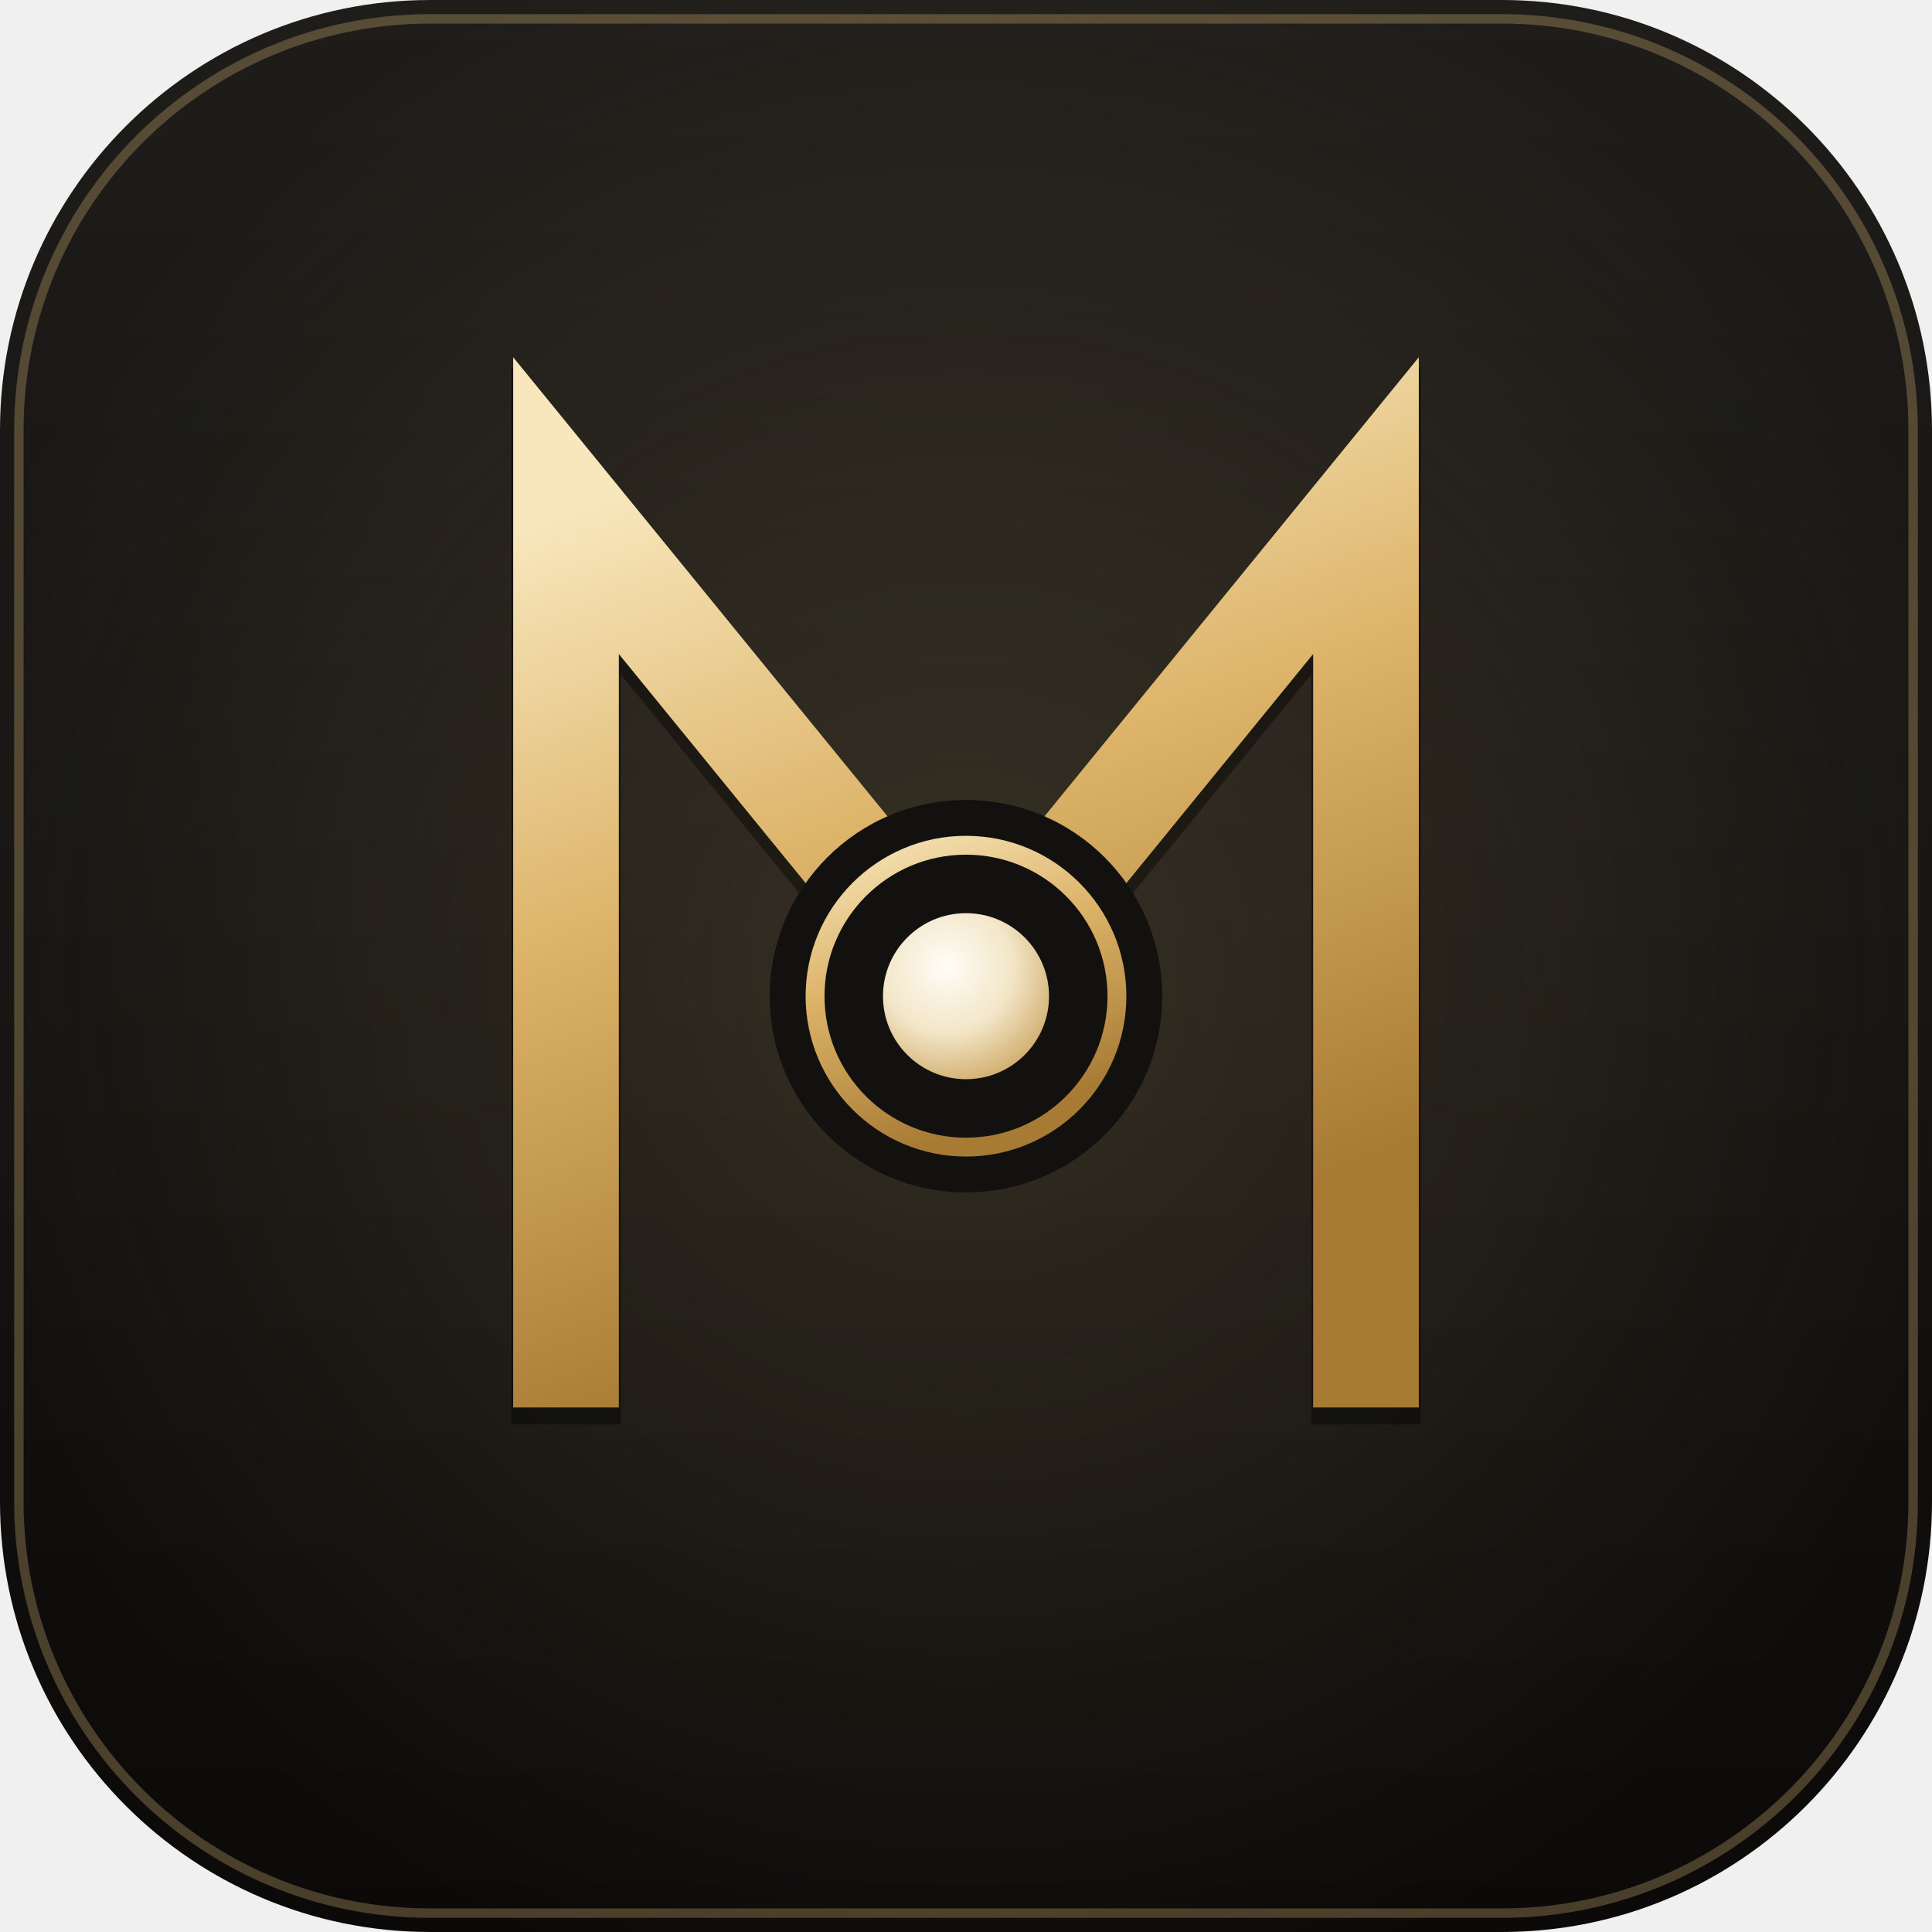
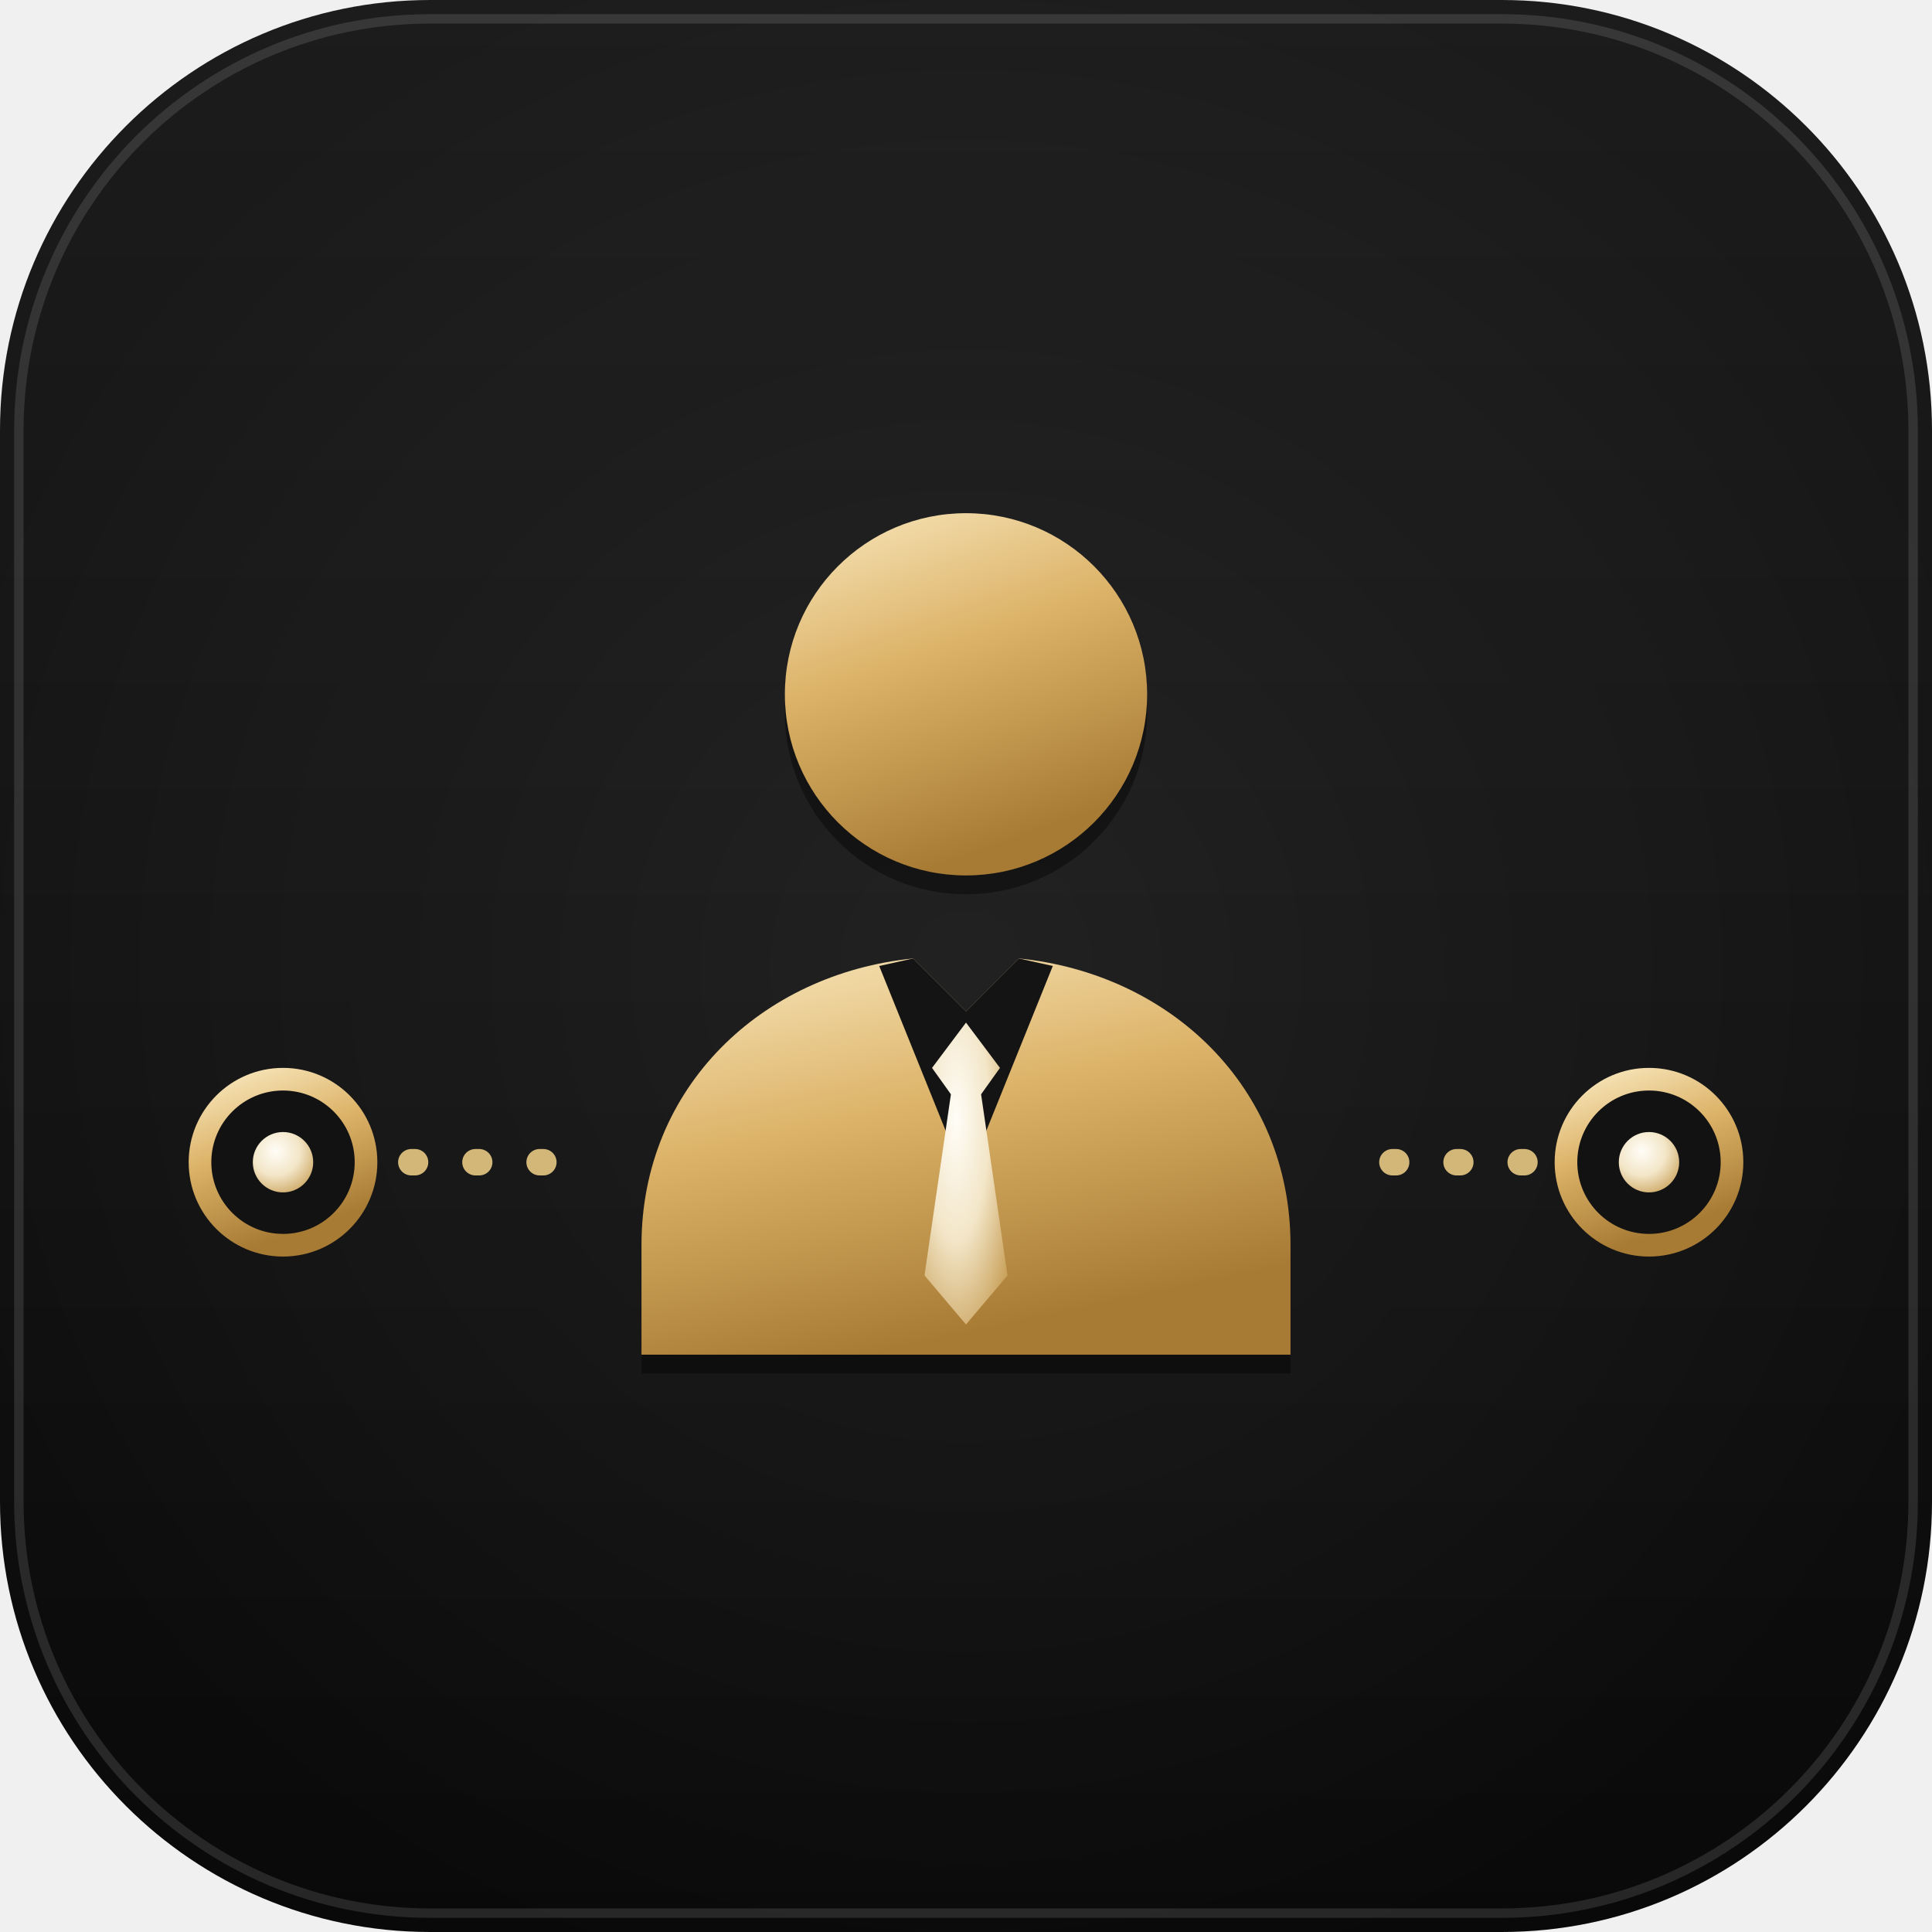
<svg xmlns="http://www.w3.org/2000/svg" viewBox="0 0 1024 1024" width="1024" height="1024">
  <defs>
    <linearGradient id="gold" x1="0" y1="0" x2="0.35" y2="1">
      <stop offset="0" stop-color="#f8e7bd" />
      <stop offset="0.45" stop-color="#ddb46a" />
      <stop offset="1" stop-color="#a87b34" />
    </linearGradient>
    <radialGradient id="pearl" cx="0.38" cy="0.32" r="0.8">
      <stop offset="0" stop-color="#fffdf7" />
      <stop offset="0.5" stop-color="#f3e6c8" />
      <stop offset="1" stop-color="#c9a15a" />
    </radialGradient>
  </defs>
  <clipPath id="r">
    <rect width="1024" height="1024" rx="228" />
  </clipPath>
  <g clip-path="url(#r)">
    <defs>
      <linearGradient id="bg" x1="0" y1="0" x2="0" y2="1">
-         <stop offset="0" stop-color="#1f1d1a" />
-         <stop offset="0.6" stop-color="#121110" />
-         <stop offset="1" stop-color="#0b0a09" />
+         <stop offset="0" stop-color="#1c1c1d" />
+         <stop offset="0.6" stop-color="#111112" />
+         <stop offset="1" stop-color="#09090a" />
      </linearGradient>
      <radialGradient id="glow" cx="0.5" cy="0.5" r="0.55">
-         <stop offset="0" stop-color="#e9c77f" stop-opacity="0.16" />
-         <stop offset="1" stop-color="#e9c77f" stop-opacity="0" />
+         <stop offset="0" stop-color="#ffffff" stop-opacity="0.06" />
+         <stop offset="1" stop-color="#ffffff" stop-opacity="0" />
      </radialGradient>
    </defs>
    <rect width="1024" height="1024" fill="url(#bg)" />
    <rect width="1024" height="1024" fill="url(#glow)" />
    <g transform="translate(0.0 -24.0) scale(1.0)">
-       <path d="M300 742 V292 L512 552 L724 292 V742" fill="none" stroke="#000" stroke-opacity="0.4" stroke-width="58" stroke-linecap="square" stroke-linejoin="miter" transform="translate(0 8)" />
-       <path d="M300 742 V292 L512 552 L724 292 V742" fill="none" stroke="url(#gold)" stroke-width="56" stroke-linecap="square" stroke-linejoin="miter" />
-       <circle cx="512" cy="552" r="104" fill="#121110" />
-       <circle cx="512" cy="552" r="80" fill="none" stroke="url(#gold)" stroke-width="10" />
-       <circle cx="512" cy="552" r="44" fill="url(#pearl)" />
+       <circle cx="512" cy="402" r="96" fill="#000" fill-opacity="0.4" />
+       <path d="M340 742 V684 C340 600 404 540 484 532 L512 560 L540 532 C620 540 684 600 684 684 V742 Z" fill="#000" fill-opacity="0.4" transform="translate(0 10)" />
+       <circle cx="512" cy="392" r="96" fill="url(#gold)" />
+       <path d="M340 742 V684 C340 600 404 540 484 532 L512 560 L540 532 C620 540 684 600 684 684 V742 Z" fill="url(#gold)" />
+       <path d="M466 536 L512 650 L558 536 L540 532 L512 560 L484 532 Z" fill="#141415" />
+       <path d="M512 566 L530 590 L520 604 L534 700 L512 726 L490 700 L504 604 L494 590 Z" fill="url(#pearl)" />
+       <path d="M150 640 H306" stroke="#e7c983" stroke-opacity="0.9" stroke-width="14" stroke-linecap="round" stroke-dasharray="2 32" />
+       <path d="M738 640 H810" stroke="#e7c983" stroke-opacity="0.9" stroke-width="14" stroke-linecap="round" stroke-dasharray="2 32" />
+       <circle cx="150" cy="640" r="44" fill="#121213" stroke="url(#gold)" stroke-width="12" />
+       <circle cx="150" cy="640" r="16" fill="url(#pearl)" />
+       <circle cx="874" cy="640" r="44" fill="#121213" stroke="url(#gold)" stroke-width="12" />
+       <circle cx="874" cy="640" r="16" fill="url(#pearl)" />
    </g>
-     <rect x="10" y="10" width="1004" height="1004" rx="218" fill="none" stroke="#e9c77f" stroke-opacity="0.28" stroke-width="5" />
+     <rect x="10" y="10" width="1004" height="1004" rx="218" fill="none" stroke="#ffffff" stroke-opacity="0.12" stroke-width="5" />
  </g>
</svg>
